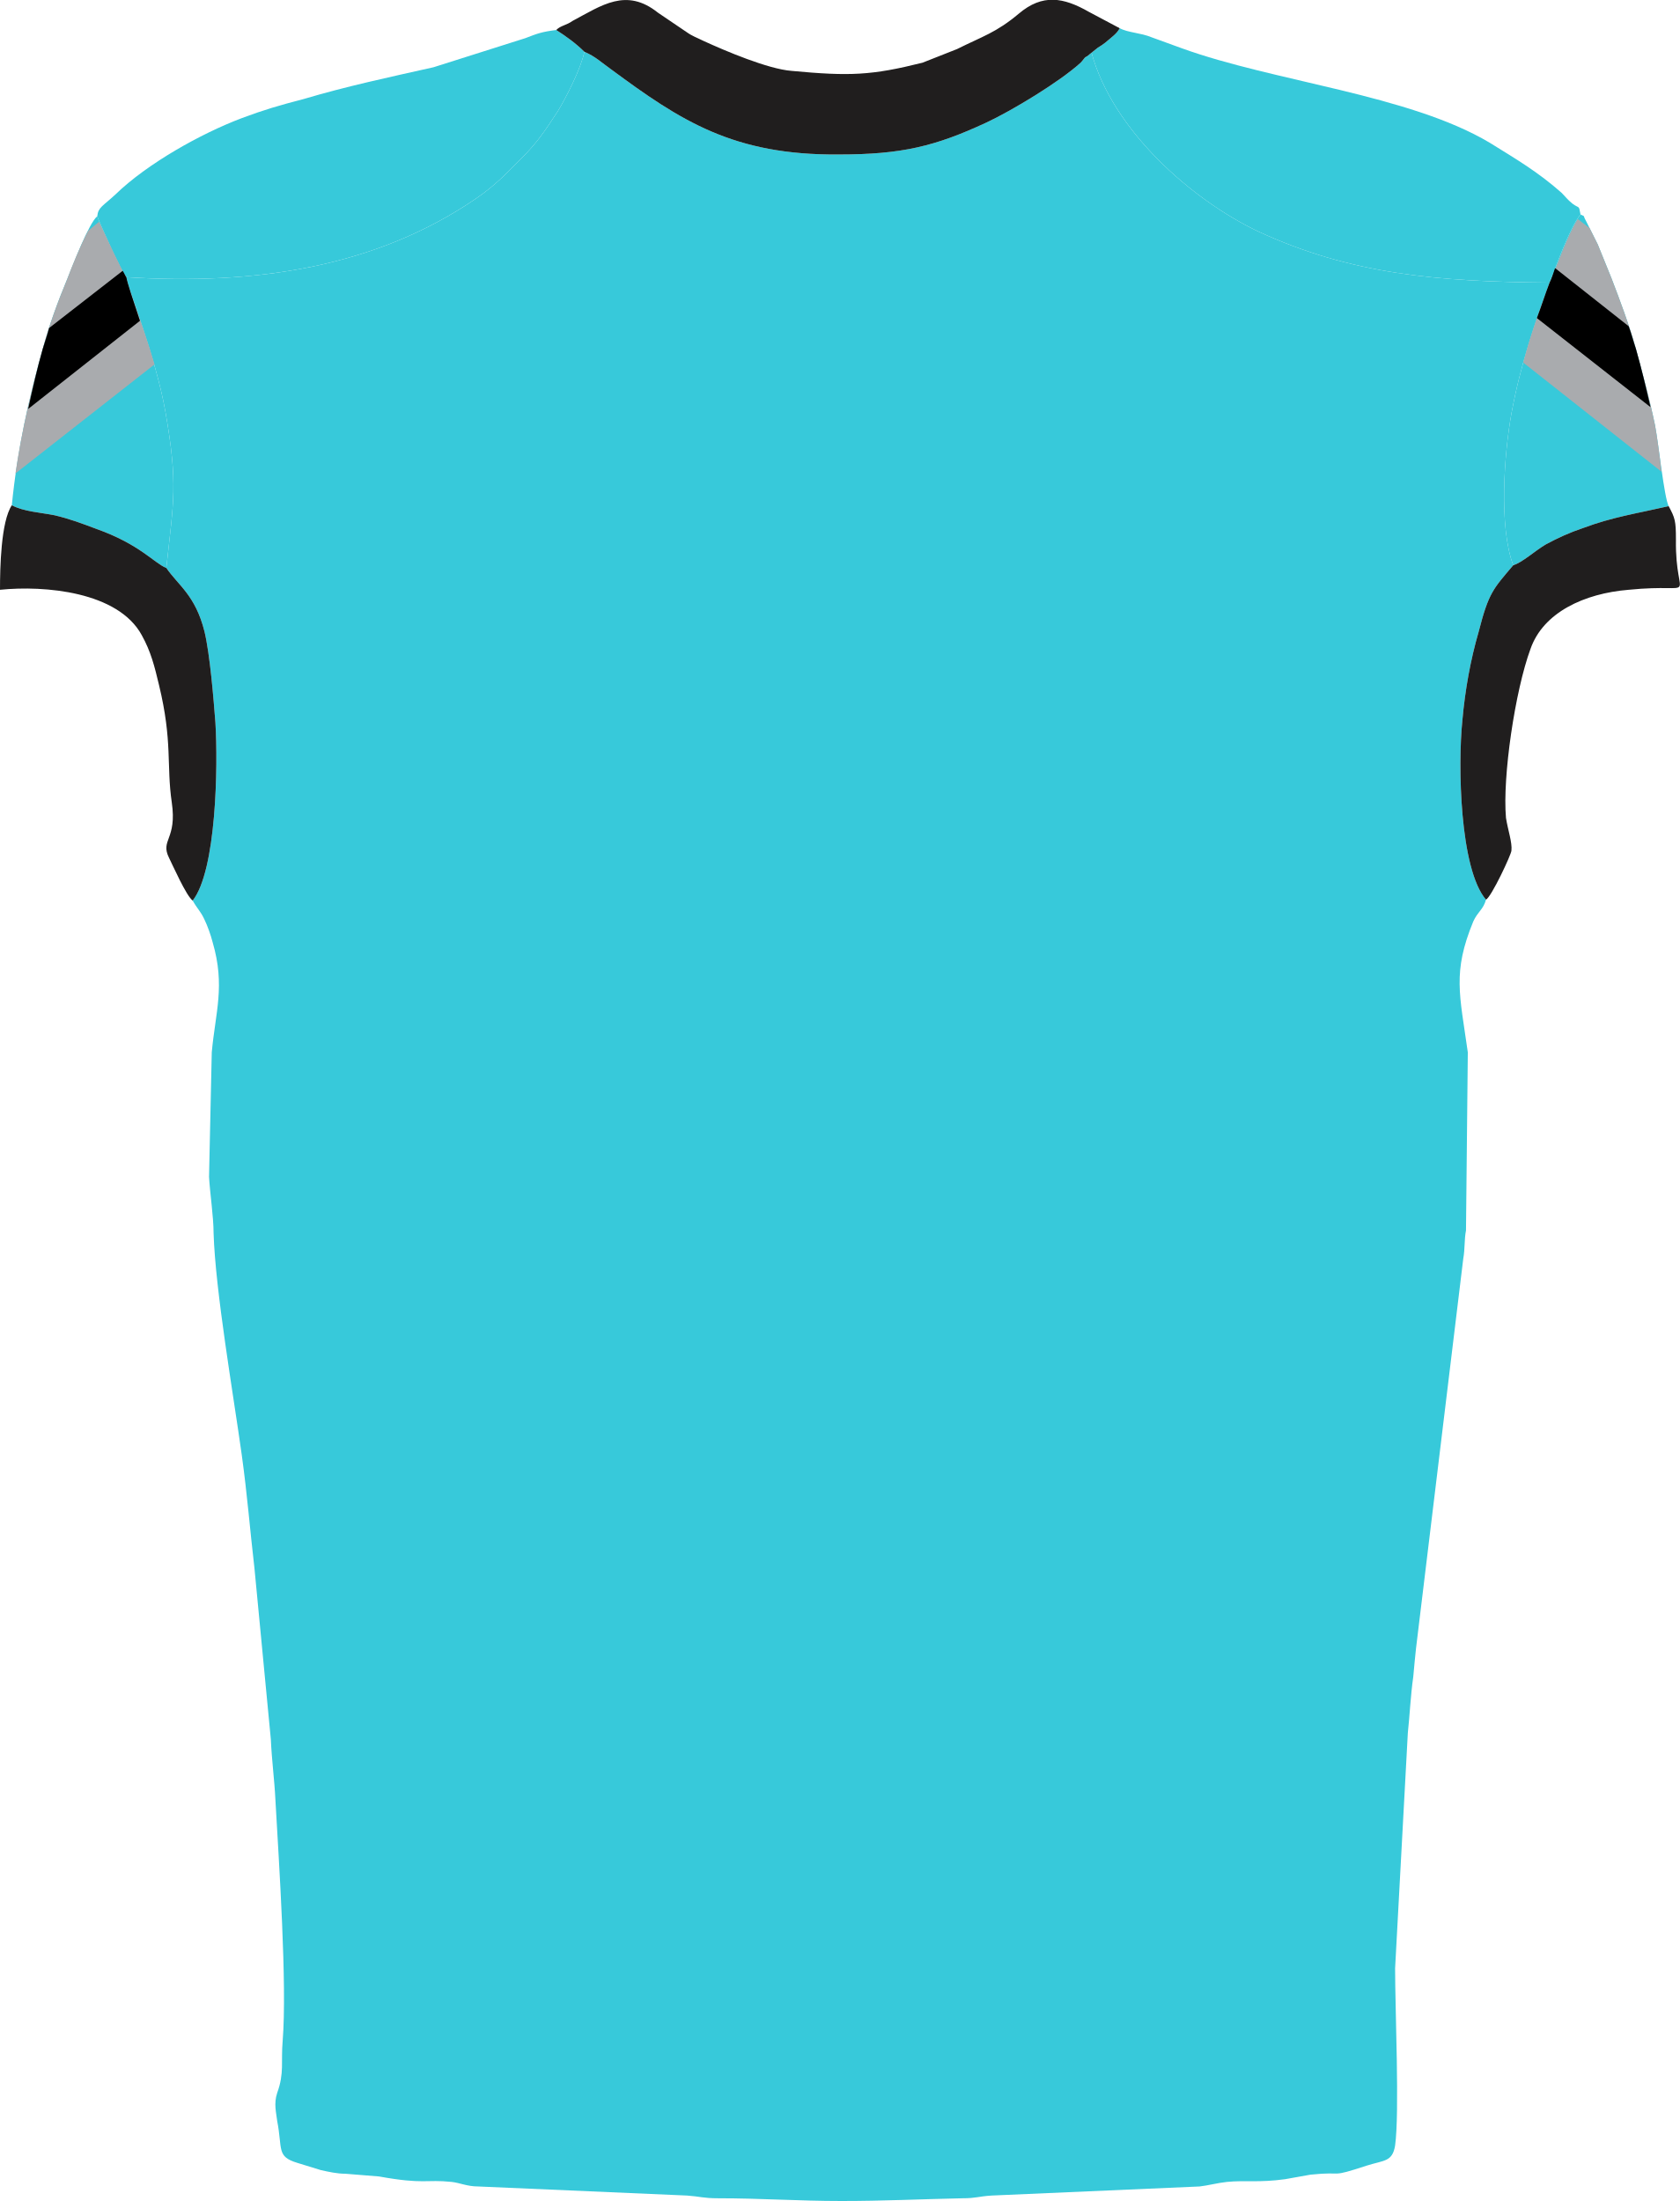
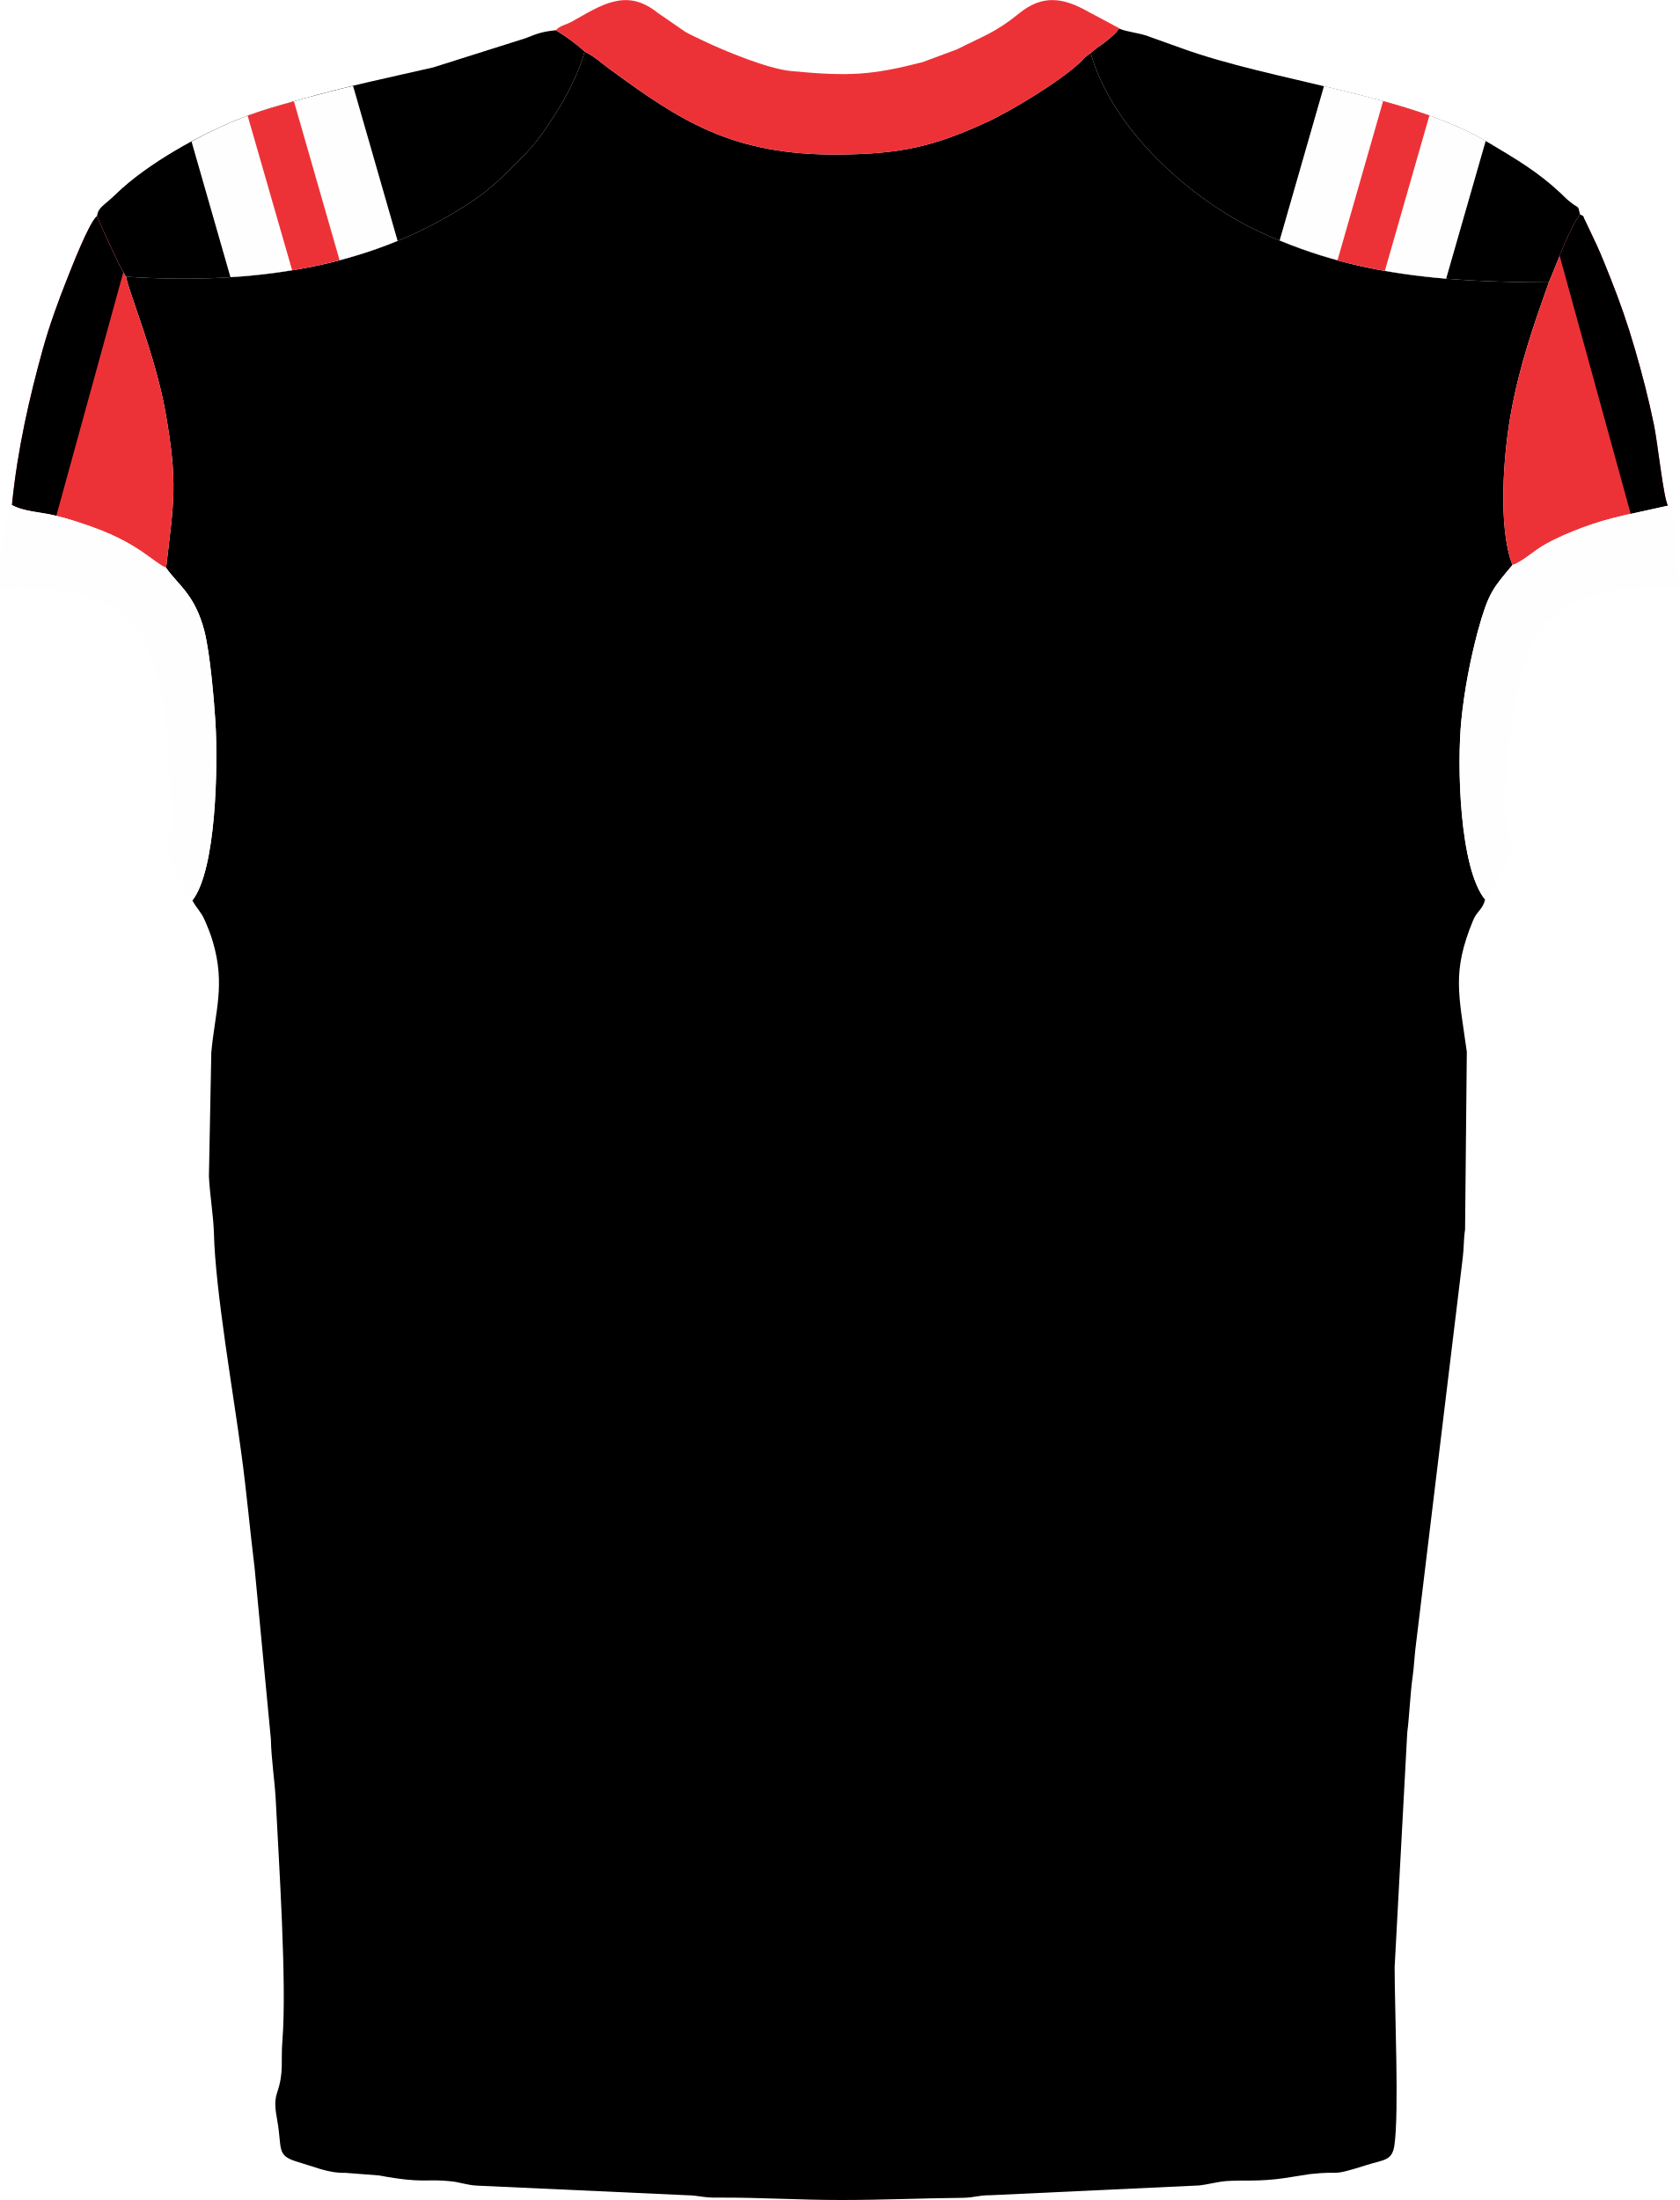
- <svg xmlns="http://www.w3.org/2000/svg" xml:space="preserve" width="100%" height="100%" version="1.1" shape-rendering="geometricPrecision" text-rendering="geometricPrecision" image-rendering="optimizeQuality" fill-rule="evenodd" clip-rule="evenodd" viewBox="0 0 1848 2422">
+ <svg xmlns="http://www.w3.org/2000/svg" xml:space="preserve" width="100%" height="100%" version="1.1" shape-rendering="geometricPrecision" text-rendering="geometricPrecision" image-rendering="optimizeQuality" fill-rule="evenodd" clip-rule="evenodd" viewBox="0 0 7724 10120">
  <defs>
-     <style data-fonts="true">@font-face { font-family: 'font_2'; src: url('http://127.0.0.1:8000/storage/fonts/37mrW2LoSAz4UV3Fw60rHUYMhqTS29wmTYG7KDOM') format('truetype'); }@font-face { font-family: 'font_3'; src: url('http://127.0.0.1:8000/storage/fonts/6HfvTaKlMgaTqxRG72ZhhoB880t6VVGunu5QHHp6') format('truetype'); }@font-face { font-family: 'font_4'; src: url('http://127.0.0.1:8000/storage/fonts/6q5lPJecyQvh4nloAo6VOQQMEu2p1HTOlzIzSerz') format('truetype'); }@font-face { font-family: 'font_5'; src: url('http://127.0.0.1:8000/storage/fonts/D3O6qgC2TlIuZwX3ThNRuFmGZCdHiNmTJui6cxLU') format('truetype'); }</style>
+     <style data-fonts="true">@font-face { font-family: 'font_1'; src: url('http://127.0.0.1:8000/storage/fonts/5ZIyXfnllvfea2c03RF0XvhB4s9AbiJS5UuPNvgP') format('truetype'); }@font-face { font-family: 'font_2'; src: url('http://127.0.0.1:8000/storage/fonts/HiTBF8CNdPuu1yhMAdkdrafbOxzCEGWugdII81Rt') format('truetype'); }</style>
  </defs>
  <g id="Layer_x0020_1">
-     <path fill="#37C9DA" d="M139 305c2,14 32,86 43,148 14,80 9,98 1,172 13,19 32,30 42,70 6,25 10,74 12,100 3,49 1,163 -25,196 5,9 9,12 13,21 3,6 7,17 9,25 14,48 3,77 -1,121l-3 137c1,18 5,44 5,62 2,64 22,179 31,244 6,43 9,82 14,125l18 188c1,23 4,45 5,66 4,71 13,204 8,266 -2,23 2,35 -6,57 -4,12 -1,22 0,31 6,31 -1,39 22,46l26 8c9,2 18,4 27,4l37 3c50,9 51,3 80,6 9,1 17,5 29,5l230 10c14,1 18,3 34,3 48,0 88,3 136,3 46,0 86,-2 133,-3 15,0 17,-2 32,-3l229 -10c9,-1 20,-4 30,-5 20,-2 35,1 64,-3l28 -5c39,-4 19,4 62,-10 19,-6 28,-4 31,-22 5,-36 0,-149 0,-195l14 -259c2,-18 3,-41 6,-62 1,-10 2,-23 3,-31l52 -429c2,-11 1,-21 3,-31l2 -196c-9,-64 -17,-88 6,-144 5,-11 11,-13 14,-24 -29,-34 -31,-148 -26,-197 3,-34 9,-67 18,-98 11,-43 16,-47 38,-73 -16,-42 -10,-123 -2,-167 10,-54 25,-97 42,-144 -123,-1 -218,-9 -320,-56 -74,-35 -161,-112 -184,-197l-5 4c-1,0 -1,1 -2,1l0 0c-1,1 -3,4 -5,6 -23,21 -76,53 -104,66 -56,26 -93,35 -162,35 -116,1 -174,-37 -251,-94 -10,-7 -17,-14 -29,-19 -4,19 -20,50 -29,65 -15,23 -23,35 -41,53 -16,16 -28,29 -50,44 -110,75 -242,95 -384,86z" id="svg-part-0" />
-     <path fill="#37C9DA" d="M1201 58c23,85 110,162 184,197 102,47 197,55 320,56 8,-20 22,-60 34,-75 -2,-11 -1,-6 -9,-12 -6,-5 -7,-7 -12,-12 -26,-23 -50,-37 -79,-55 -89,-53 -237,-67 -339,-104l-33 -12c-12,-5 -26,-5 -35,-10 -3,6 -9,10 -16,16 -5,4 -8,5 -10,7l0 0 -5 4zm-1094 180c4,11 27,62 32,67 142,9 274,-11 384,-86 22,-15 34,-28 50,-44 18,-18 26,-30 41,-53 9,-15 25,-46 29,-65 -9,-9 -20,-17 -31,-24 -16,2 -21,4 -34,9l-101 32c-49,11 -96,21 -143,35 -27,7 -44,12 -68,21 -45,17 -104,50 -139,84 -14,13 -19,14 -20,24z" id="svg-part-1" />
-     <path fill="#201E1E" d="M612 33c11,7 22,15 31,24 12,5 19,12 29,19 77,57 135,95 251,94 69,0 106,-9 162,-35 28,-13 81,-45 104,-66 2,-2 4,-5 5,-6l0 0c1,0 1,-1 2,-1l10 -8 0 0c2,-2 5,-3 10,-7 7,-6 13,-10 16,-16 -1,0 -1,-1 -2,-1l-32 -17c-28,-16 -51,-20 -77,2 -25,21 -40,25 -68,39l-38 15c-56,14 -80,15 -144,9 -26,-2 -73,-22 -97,-33 -8,-4 -12,-5 -19,-10l-31 -21c-35,-28 -62,-8 -94,9 -7,5 -13,5 -18,10z" id="svg-part-2" />
-     <path fill="#37C9DA" d="M13 556c13,7 32,8 47,11 17,4 30,9 46,15 48,17 64,38 77,43 8,-74 13,-92 -1,-172 -11,-62 -41,-134 -43,-148 -5,-5 -28,-56 -32,-67 -9,7 -27,54 -33,69 -10,24 -20,51 -27,77 -15,53 -28,111 -34,172zm1692 -245c-17,47 -32,90 -42,144 -8,44 -14,125 2,167 10,-3 24,-16 36,-23 13,-7 26,-13 41,-18 32,-12 59,-16 94,-24 -5,-10 -11,-68 -15,-89 -6,-29 -14,-58 -21,-84 -8,-28 -17,-52 -27,-78 -5,-12 -10,-25 -15,-37l-13 -26c-4,-7 0,-4 -6,-7 -12,15 -26,55 -34,75z" id="svg-part-3" />
-     <path fill="#A9ABAE" d="M109 244l-12 10c-9,17 -19,42 -23,53 -10,24 -20,51 -27,77 -12,43 -23,89 -30,137l153 -120c-13,-45 -30,-86 -31,-96 -4,-5 -22,-44 -30,-61zm1627 -3l13 10 9 18c5,12 10,25 15,37 10,26 19,50 27,78 7,26 15,55 21,84 2,11 5,32 7,51l-152 -120c8,-31 18,-58 29,-88 8,-18 20,-53 31,-70z" id="svg-part-4" />
-     <path fill="black" d="M135 298l-81 63c-2,8 -5,16 -7,23 -6,21 -11,43 -16,66l123 -97c-8,-24 -14,-42 -15,-48 -1,-1 -2,-4 -4,-7zm1576 -3l81 64c3,8 5,16 8,25 6,21 11,42 16,64l-125 -98c5,-13 9,-26 14,-39 2,-4 4,-10 6,-16z" id="svg-part-5" />
-     <path fill="#201E1E" d="M212 991c26,-33 28,-147 25,-196 -2,-26 -6,-75 -12,-100 -10,-40 -29,-51 -42,-70 -13,-5 -29,-26 -77,-43 -16,-6 -29,-11 -46,-15 -15,-3 -34,-4 -47,-11 -12,18 -13,69 -13,93 49,-5 130,2 156,50 10,18 14,34 19,55 15,62 8,88 14,129 6,41 -13,41 -3,61 4,8 19,42 26,47zm1453 -369c-22,26 -27,30 -38,73 -9,31 -15,64 -18,98 -5,49 -3,163 26,197 6,-3 28,-50 28,-54 1,-9 -4,-23 -6,-36 -4,-45 10,-140 27,-186 14,-40 59,-61 108,-65 80,-8 51,17 52,-55 0,-21 -1,-24 -8,-37 -35,8 -62,12 -94,24 -15,5 -28,11 -41,18 -12,7 -26,20 -36,23z" id="svg-part-6" />
+     <g id="_2884721247472">
+       <path fill="black" d="M580 1273c9,62 134,359 181,622 58,331 39,409 3,717 57,81 134,124 177,294 25,101 43,306 50,416 12,205 4,679 -106,820 21,39 38,50 55,87 12,27 30,70 39,103 59,200 10,321 -7,509l-11 569c3,77 21,185 23,262 6,264 91,746 127,1020 24,177 38,341 60,519l75 789c2,93 17,187 22,273 15,298 52,853 31,1114 -8,95 8,144 -24,238 -16,47 -6,90 0,127 24,132 -6,163 92,192l108 34c38,11 74,18 113,17l155 12c210,39 213,14 332,27 41,4 74,18 122,20l962 44c57,1 74,12 141,11 203,-1 367,11 569,11 195,0 359,-8 558,-10 60,-1 69,-12 130,-12l960 -45c37,-4 84,-17 123,-20 84,-6 146,4 270,-14l114 -18c163,-18 81,15 263,-42 77,-25 117,-18 127,-91 22,-151 1,-623 1,-819l58 -1079c10,-76 13,-173 25,-259 6,-42 9,-99 13,-130l217 -1793c6,-45 4,-87 11,-132l8 -818c-37,-266 -69,-366 28,-602 18,-46 45,-51 56,-98 -118,-145 -130,-620 -109,-826 14,-139 41,-277 75,-406 50,-182 70,-199 160,-307 -68,-174 -41,-513 -7,-699 41,-226 105,-405 174,-601 -513,-2 -910,-36 -1335,-235 -310,-145 -675,-468 -772,-821l-20 16c-2,1 -4,3 -6,4l0 0c-6,6 -13,15 -24,25 -94,88 -318,224 -435,277 -234,107 -387,144 -674,146 -488,4 -727,-154 -1052,-392 -40,-29 -71,-59 -117,-82 -19,80 -85,211 -125,272 -61,96 -95,148 -171,223 -68,67 -117,122 -208,185 -459,313 -1009,395 -1605,356z" id="svg-part-0" />
+       <path fill="black" d="M5017 243c97,353 462,676 772,821 425,199 822,233 1335,235 36,-82 94,-249 144,-312 -11,-46 -4,-26 -39,-53 -26,-20 -29,-25 -51,-46 -106,-99 -206,-157 -328,-230 -372,-225 -991,-281 -1420,-438l-137 -49c-48,-20 -109,-23 -146,-40 -13,22 -37,41 -66,64 -21,17 -34,22 -43,32l0 0 -21 16zm-4571 751c19,47 115,258 134,279 596,39 1146,-43 1605,-356 91,-63 140,-118 208,-185 76,-75 110,-127 171,-223 40,-61 106,-192 125,-272 -39,-36 -85,-69 -132,-98 -67,7 -89,17 -140,37l-424 134c-205,47 -402,88 -599,144 -110,31 -182,50 -283,89 -186,72 -434,210 -578,350 -59,57 -80,59 -87,101z" id="svg-part-1" />
+       <path fill="#FEFEFE" d="M6834 648l-182 634c-270,-23 -515,-72 -766,-176l204 -710c272,64 542,135 744,252zm-5774 627c271,-17 529,-68 769,-167l-205 -713c-77,18 -153,38 -230,59 -110,31 -182,50 -283,89 -70,27 -150,64 -230,108l179 624z" id="svg-part-2" />
+       <path fill="#ED3237" d="M1139 532l205 712c74,-13 146,-28 218,-47l-210 -731c-78,22 -139,39 -213,66zm5013 666c72,19 144,35 218,48l205 -715c-68,-24 -140,-46 -213,-66l-210 733z" id="svg-part-3" />
+       <path fill="#ED3237" d="M2557 139c47,29 93,62 132,98 46,23 77,53 117,82 325,238 564,396 1052,392 287,-2 440,-39 674,-146 117,-53 341,-189 435,-277 11,-10 18,-19 24,-25l0 0c2,-1 4,-3 6,-4l41 -32 0 0c9,-10 22,-15 43,-32 29,-23 53,-42 66,-64 -2,-2 -5,-7 -6,-5l-135 -72c-115,-65 -211,-81 -320,9 -107,87 -170,106 -284,164l-159 59c-234,60 -337,66 -603,41 -107,-10 -306,-92 -406,-140 -31,-15 -48,-22 -81,-40l-129 -89c-143,-115 -259,-34 -391,40 -30,17 -55,18 -76,41z" id="svg-part-4" />
+       <path fill="#ED3237" d="M55 2323c55,31 133,32 197,48 69,17 126,36 191,60 199,74 265,158 321,181 36,-308 55,-386 -3,-717 -47,-263 -172,-560 -181,-622 -19,-21 -115,-232 -134,-279 -36,30 -112,225 -137,288 -41,103 -82,216 -112,324 -61,220 -117,462 -142,717zm7069 -1024c-69,196 -133,375 -174,601 -34,186 -61,525 7,699 42,-12 99,-66 149,-94 57,-32 112,-55 173,-78 133,-50 246,-67 393,-101 -21,-39 -46,-282 -64,-371 -25,-122 -56,-240 -88,-350 -34,-117 -69,-217 -112,-325 -20,-50 -41,-104 -64,-154l-53 -112c-14,-26 0,-15 -23,-27 -50,63 -108,230 -144,312z" id="svg-part-5" />
+       <path fill="black" d="M567 1253l-308 1120 -7 -2c-64,-16 -142,-17 -197,-48 25,-255 81,-497 142,-717 30,-108 71,-221 112,-324 25,-63 101,-258 137,-288 16,40 88,200 121,259zm6934 1111c53,-12 109,-24 171,-38 -21,-39 -46,-282 -64,-371 -25,-122 -56,-240 -88,-350 -34,-117 -69,-217 -112,-325 -20,-50 -41,-104 -64,-154l-53 -112c-14,-26 0,-15 -23,-27 -31,39 -64,116 -94,189l327 1188z" id="svg-part-6" />
+       <path fill="#FEFEFE" d="M885 4142c110,-141 118,-615 106,-820 -7,-110 -25,-315 -50,-416 -43,-170 -120,-213 -177,-294 -56,-23 -122,-107 -321,-181 -65,-24 -122,-43 -191,-60 -64,-16 -142,-17 -197,-48 -50,75 -55,287 -55,387 207,-17 545,12 652,211 42,77 56,141 78,228 65,260 35,369 60,542 24,169 -53,172 -13,252 18,37 79,177 108,199zm6072 -1543c-90,108 -110,125 -160,307 -34,129 -61,267 -75,406 -21,206 -9,681 109,826 28,-14 118,-211 119,-227 3,-36 -19,-95 -25,-148 -18,-192 42,-587 112,-781 59,-168 246,-251 450,-271 337,-32 215,72 218,-230 1,-86 -6,-98 -33,-155 -147,34 -260,51 -393,101 -61,23 -116,46 -173,78 -50,28 -107,82 -149,94z" id="svg-part-7" />
+     </g>
  </g>
</svg>
